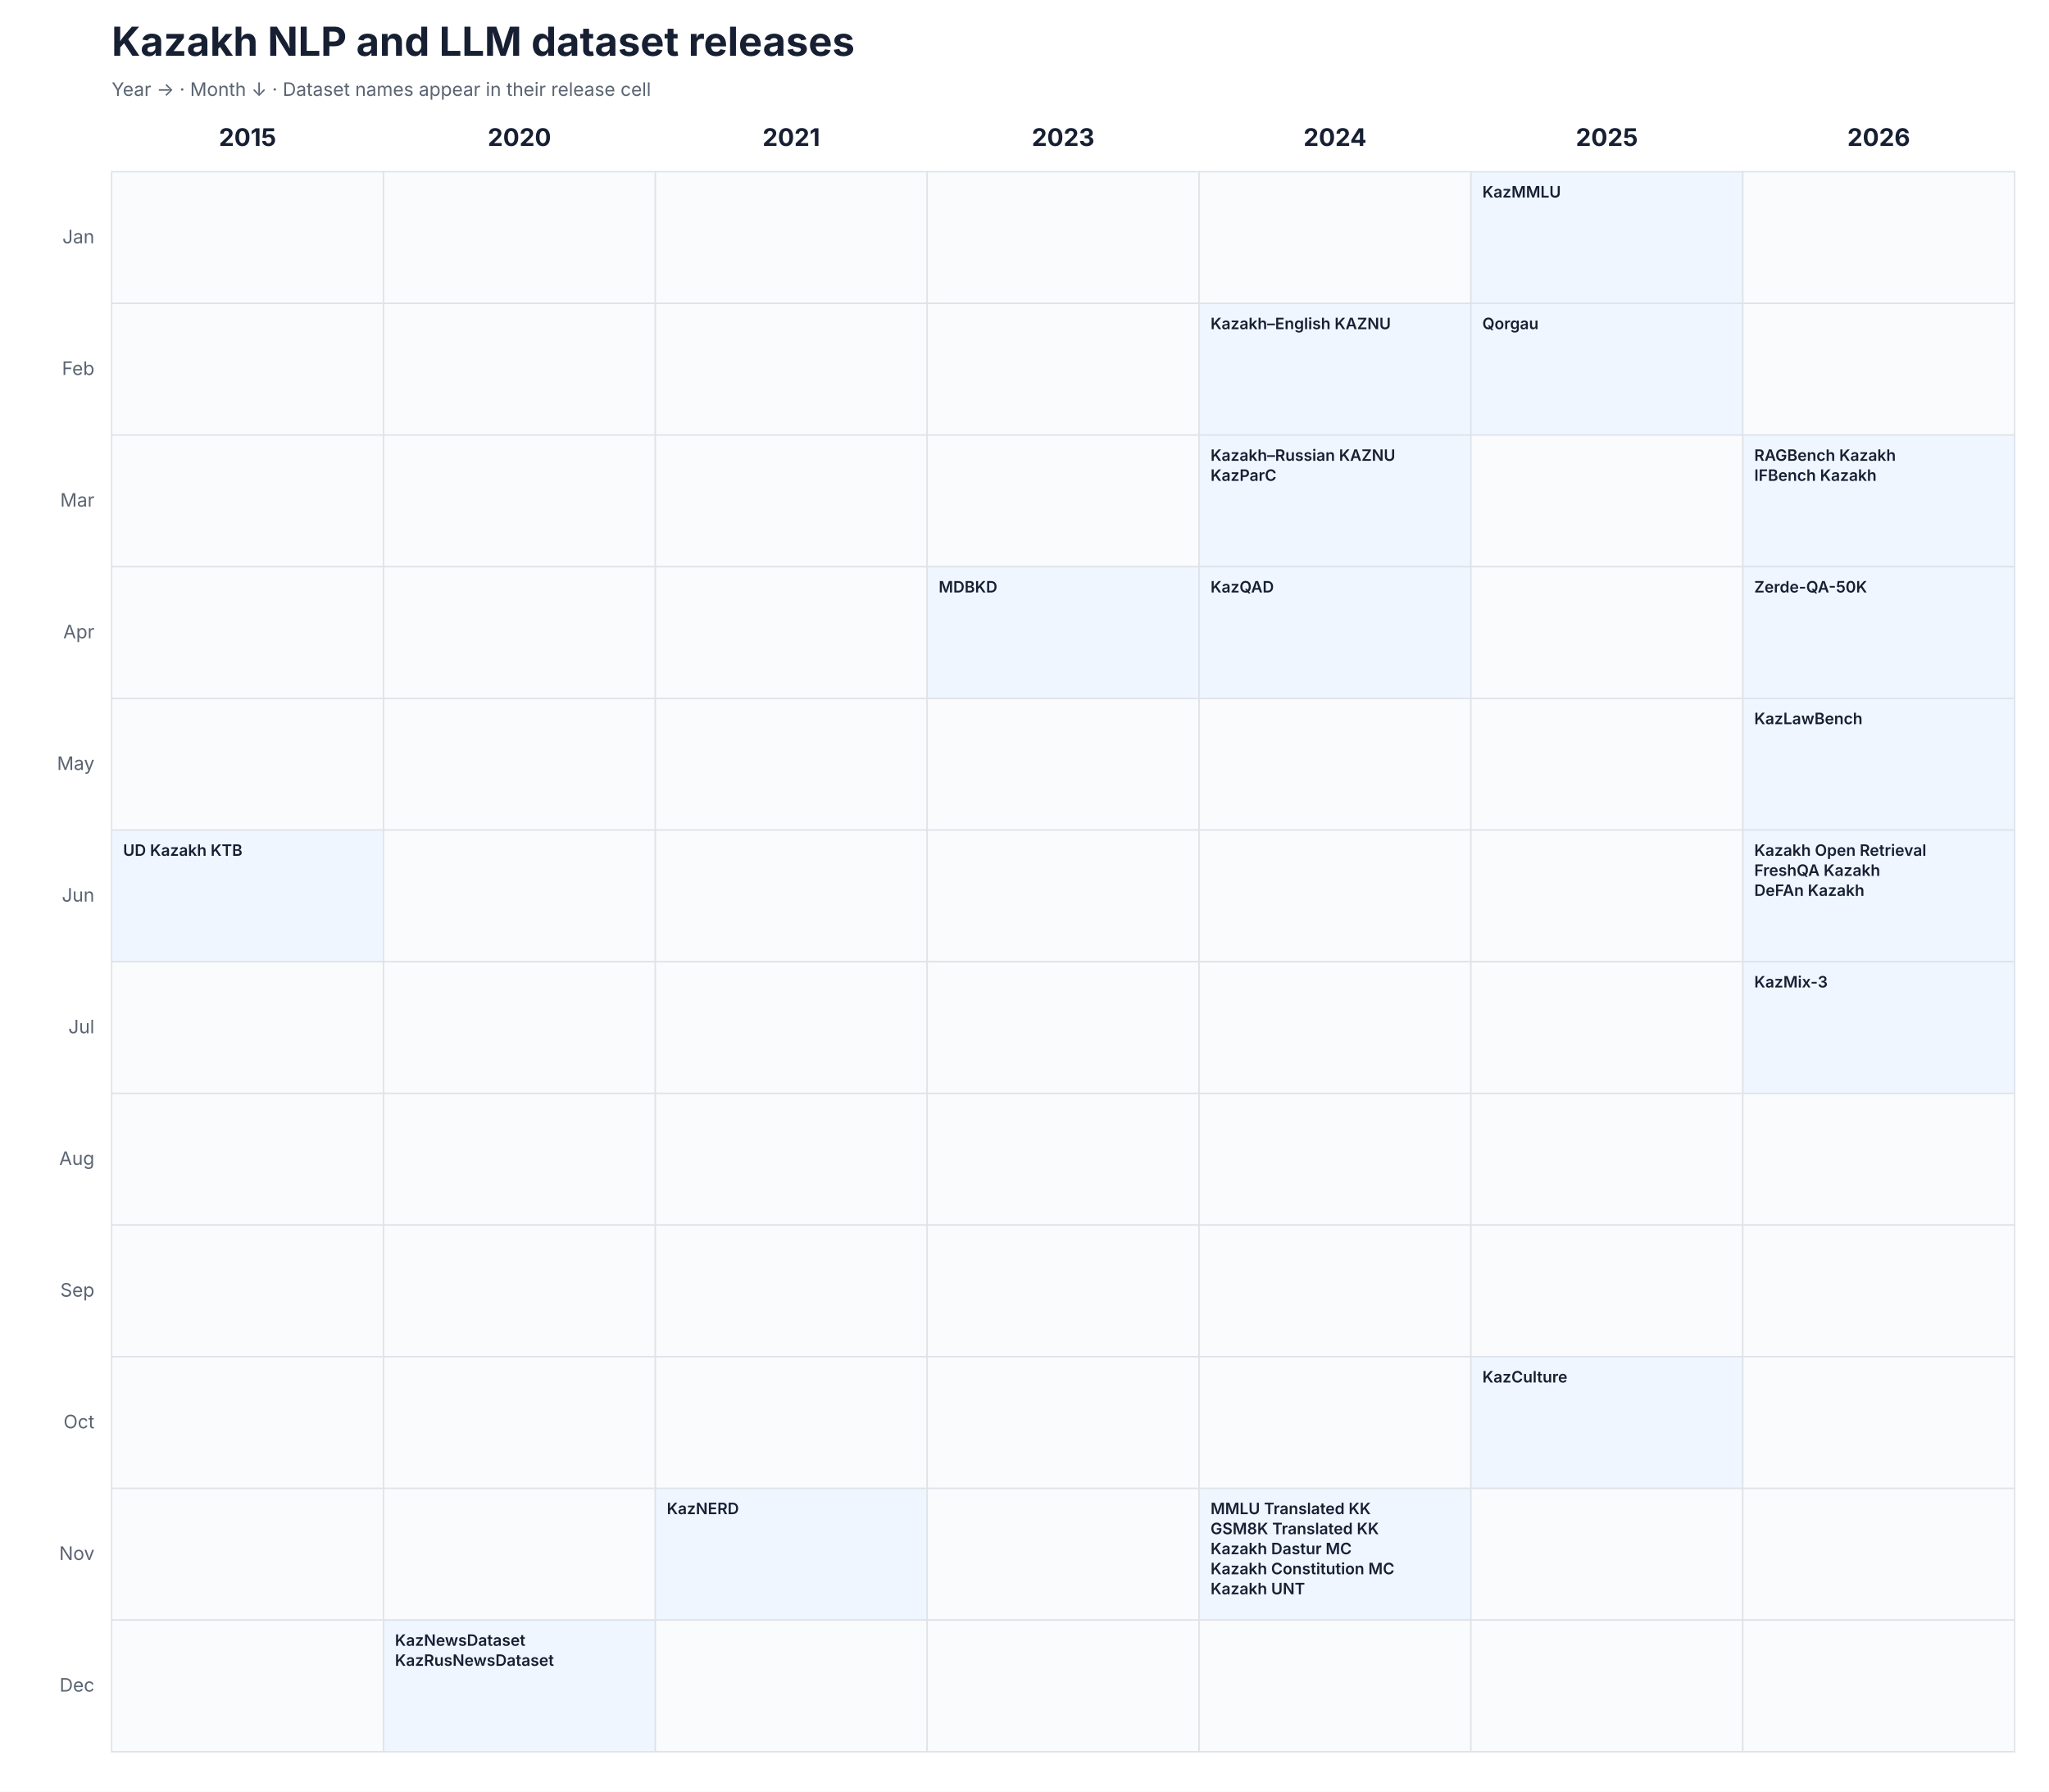
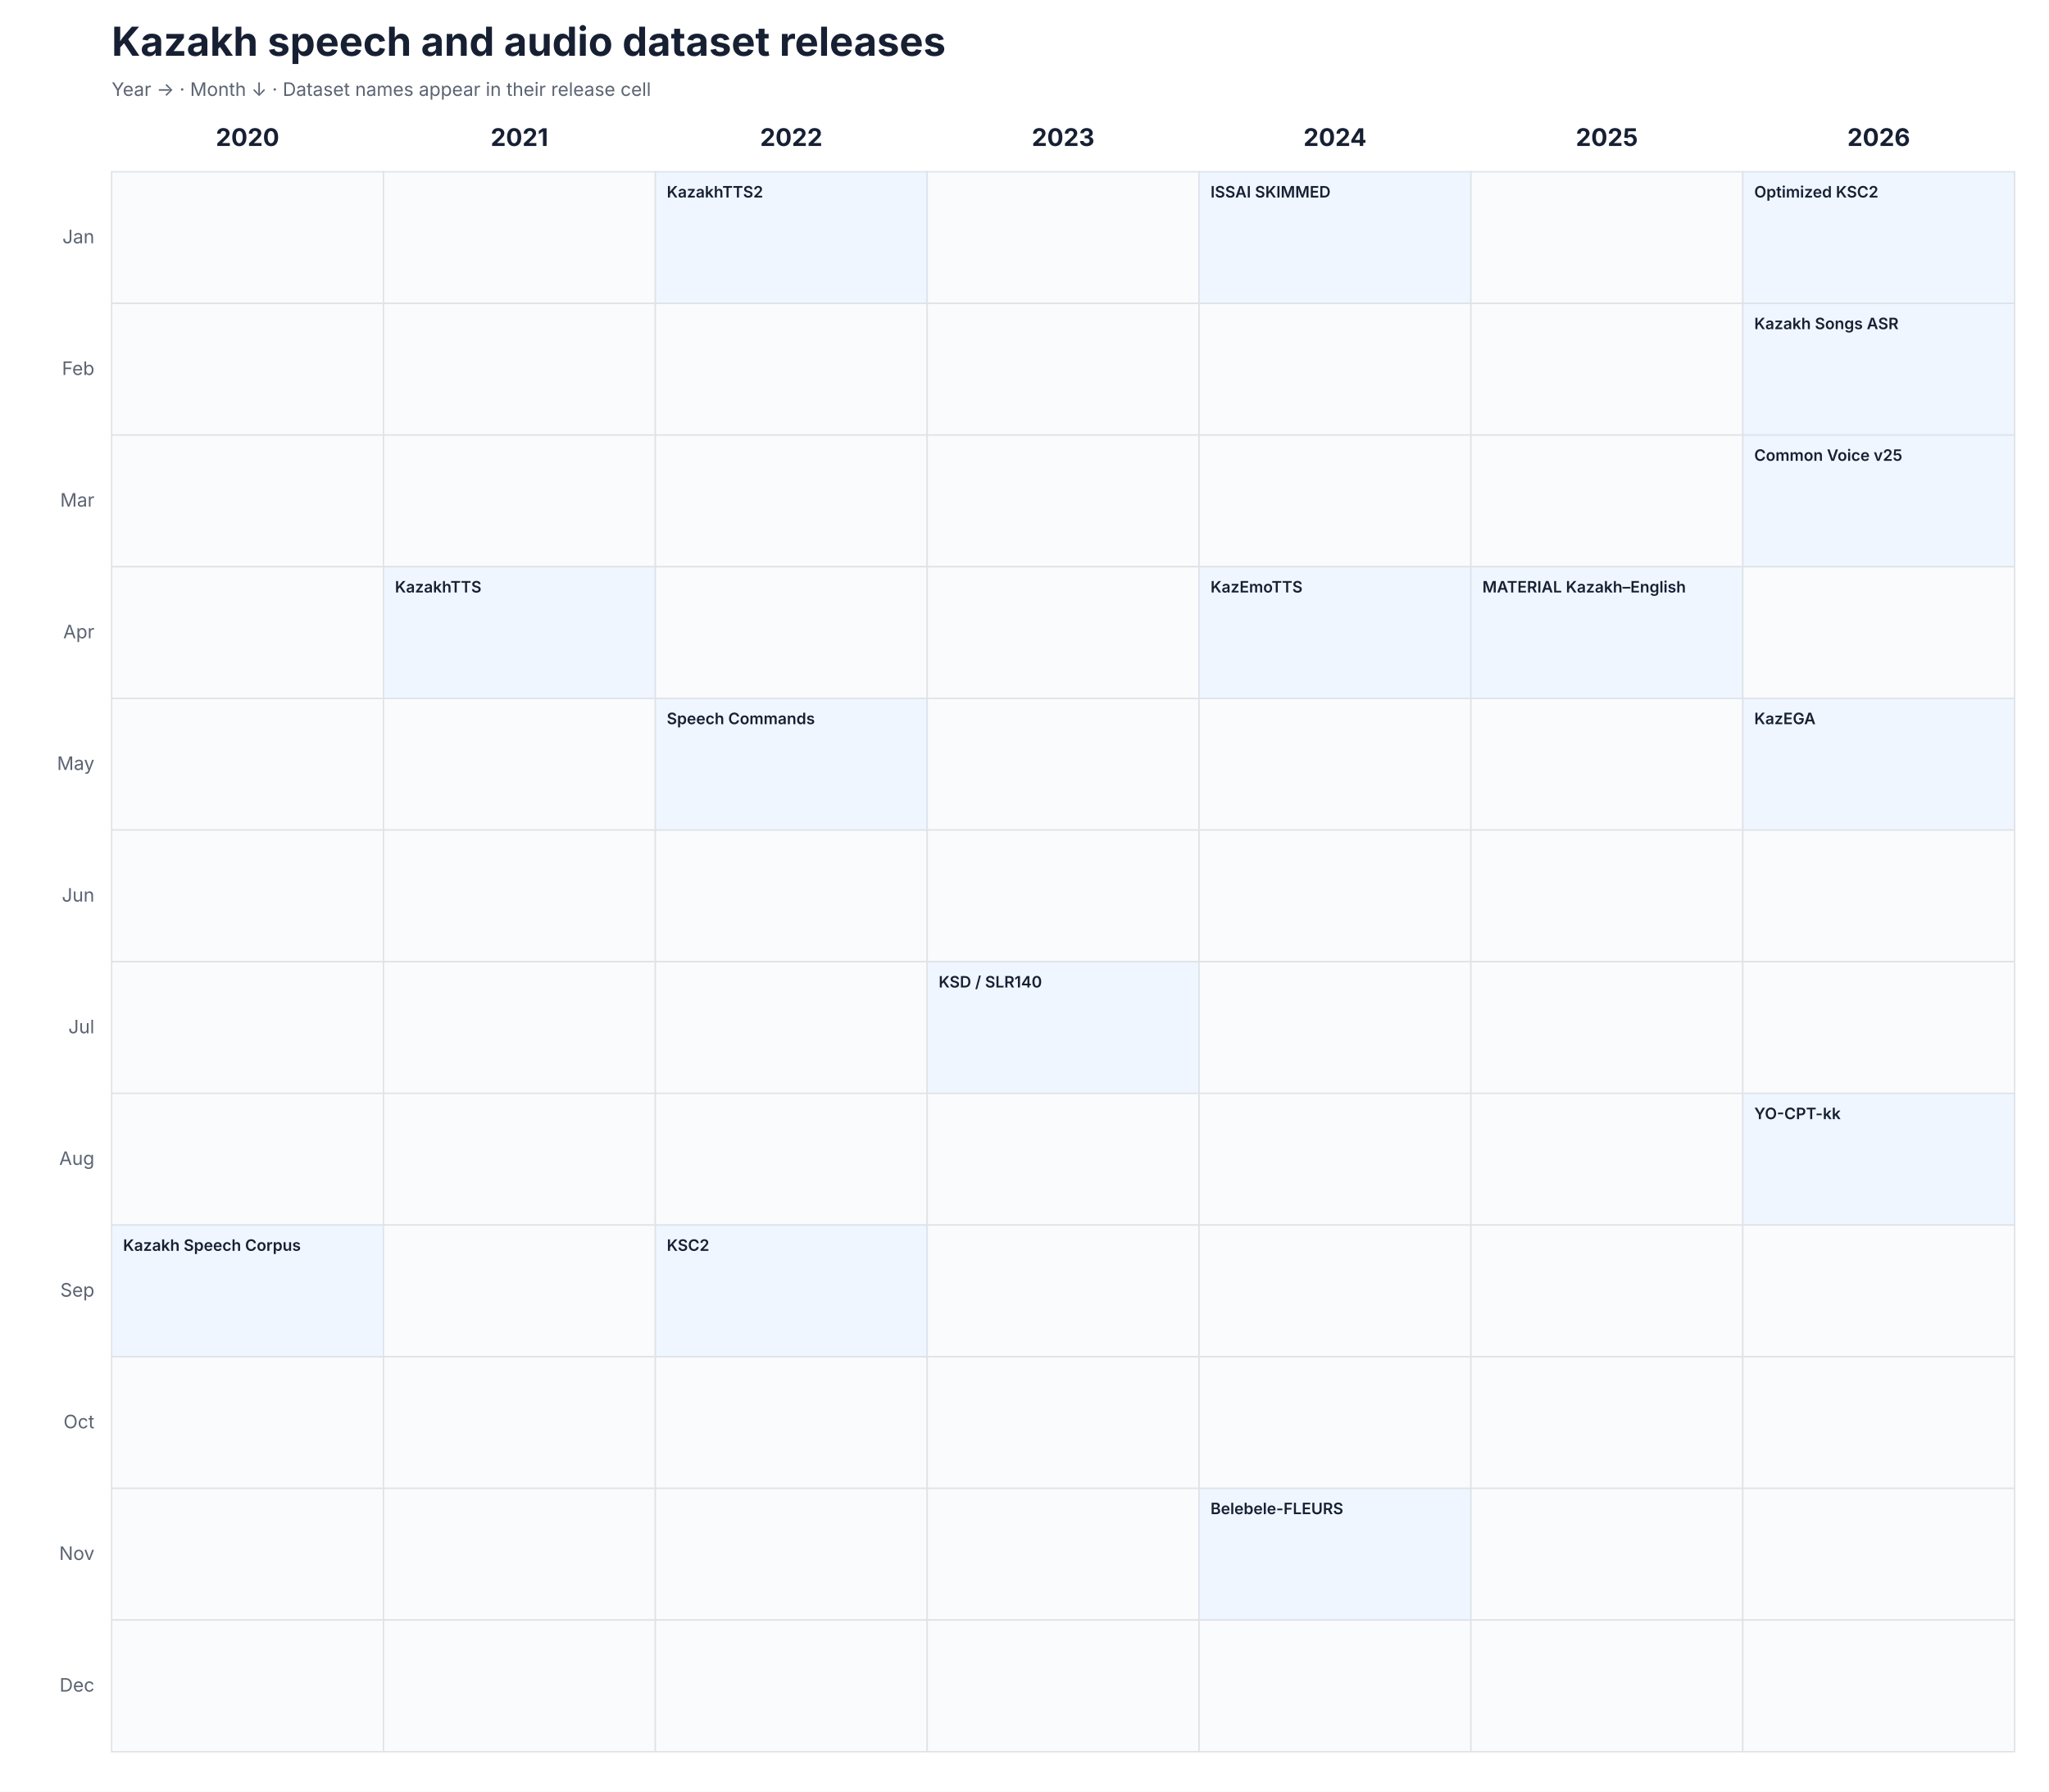
<svg xmlns="http://www.w3.org/2000/svg" width="1432" height="1252" viewBox="0 0 1432 1252">
  <rect width="100%" height="100%" fill="#fff" />
  <style>text{font-family:Inter,Segoe UI,Arial,sans-serif;fill:#172033}.title{font-size:28px;font-weight:700}.year{font-size:17px;font-weight:700}.month{font-size:13px;fill:#5b6472}.name{font-size:11px;font-weight:600}.cell{stroke:#dfe3e8;stroke-width:1}.filled{fill:#eff6ff}.empty{fill:#fafbfc}</style>
-   <text x="78" y="39" class="title">Kazakh NLP and LLM dataset releases</text>
+   <text x="78" y="39" class="title">Kazakh speech and audio dataset releases</text>
  <text x="78" y="67" class="month">Year → · Month ↓ · Dataset names appear in their release cell</text>
-   <text x="173.0" y="102" text-anchor="middle" class="year">2015</text>
+   <text x="173.0" y="102" text-anchor="middle" class="year">2020</text>
  <rect x="78" y="120" width="190" height="92" class="cell empty" />
  <rect x="78" y="212" width="190" height="92" class="cell empty" />
  <rect x="78" y="304" width="190" height="92" class="cell empty" />
  <rect x="78" y="396" width="190" height="92" class="cell empty" />
  <rect x="78" y="488" width="190" height="92" class="cell empty" />
-   <rect x="78" y="580" width="190" height="92" class="cell filled" />
-   <text x="86" y="598" class="name">UD Kazakh KTB</text>
+   <rect x="78" y="580" width="190" height="92" class="cell empty" />
  <rect x="78" y="672" width="190" height="92" class="cell empty" />
  <rect x="78" y="764" width="190" height="92" class="cell empty" />
-   <rect x="78" y="856" width="190" height="92" class="cell empty" />
+   <rect x="78" y="856" width="190" height="92" class="cell filled" />
+   <text x="86" y="874" class="name">Kazakh Speech Corpus</text>
  <rect x="78" y="948" width="190" height="92" class="cell empty" />
  <rect x="78" y="1040" width="190" height="92" class="cell empty" />
  <rect x="78" y="1132" width="190" height="92" class="cell empty" />
-   <text x="363.0" y="102" text-anchor="middle" class="year">2020</text>
+   <text x="363.0" y="102" text-anchor="middle" class="year">2021</text>
  <rect x="268" y="120" width="190" height="92" class="cell empty" />
  <rect x="268" y="212" width="190" height="92" class="cell empty" />
  <rect x="268" y="304" width="190" height="92" class="cell empty" />
-   <rect x="268" y="396" width="190" height="92" class="cell empty" />
+   <rect x="268" y="396" width="190" height="92" class="cell filled" />
+   <text x="276" y="414" class="name">KazakhTTS</text>
  <rect x="268" y="488" width="190" height="92" class="cell empty" />
  <rect x="268" y="580" width="190" height="92" class="cell empty" />
  <rect x="268" y="672" width="190" height="92" class="cell empty" />
  <rect x="268" y="764" width="190" height="92" class="cell empty" />
  <rect x="268" y="856" width="190" height="92" class="cell empty" />
  <rect x="268" y="948" width="190" height="92" class="cell empty" />
  <rect x="268" y="1040" width="190" height="92" class="cell empty" />
-   <rect x="268" y="1132" width="190" height="92" class="cell filled" />
-   <text x="276" y="1150" class="name">KazNewsDataset</text>
-   <text x="276" y="1164" class="name">KazRusNewsDataset</text>
-   <text x="553.0" y="102" text-anchor="middle" class="year">2021</text>
-   <rect x="458" y="120" width="190" height="92" class="cell empty" />
+   <rect x="268" y="1132" width="190" height="92" class="cell empty" />
+   <text x="553.0" y="102" text-anchor="middle" class="year">2022</text>
+   <rect x="458" y="120" width="190" height="92" class="cell filled" />
+   <text x="466" y="138" class="name">KazakhTTS2</text>
  <rect x="458" y="212" width="190" height="92" class="cell empty" />
  <rect x="458" y="304" width="190" height="92" class="cell empty" />
  <rect x="458" y="396" width="190" height="92" class="cell empty" />
-   <rect x="458" y="488" width="190" height="92" class="cell empty" />
+   <rect x="458" y="488" width="190" height="92" class="cell filled" />
+   <text x="466" y="506" class="name">Speech Commands</text>
  <rect x="458" y="580" width="190" height="92" class="cell empty" />
  <rect x="458" y="672" width="190" height="92" class="cell empty" />
  <rect x="458" y="764" width="190" height="92" class="cell empty" />
-   <rect x="458" y="856" width="190" height="92" class="cell empty" />
+   <rect x="458" y="856" width="190" height="92" class="cell filled" />
+   <text x="466" y="874" class="name">KSC2</text>
  <rect x="458" y="948" width="190" height="92" class="cell empty" />
-   <rect x="458" y="1040" width="190" height="92" class="cell filled" />
-   <text x="466" y="1058" class="name">KazNERD</text>
+   <rect x="458" y="1040" width="190" height="92" class="cell empty" />
  <rect x="458" y="1132" width="190" height="92" class="cell empty" />
  <text x="743.0" y="102" text-anchor="middle" class="year">2023</text>
  <rect x="648" y="120" width="190" height="92" class="cell empty" />
  <rect x="648" y="212" width="190" height="92" class="cell empty" />
  <rect x="648" y="304" width="190" height="92" class="cell empty" />
-   <rect x="648" y="396" width="190" height="92" class="cell filled" />
-   <text x="656" y="414" class="name">MDBKD</text>
+   <rect x="648" y="396" width="190" height="92" class="cell empty" />
  <rect x="648" y="488" width="190" height="92" class="cell empty" />
  <rect x="648" y="580" width="190" height="92" class="cell empty" />
-   <rect x="648" y="672" width="190" height="92" class="cell empty" />
+   <rect x="648" y="672" width="190" height="92" class="cell filled" />
+   <text x="656" y="690" class="name">KSD / SLR140</text>
  <rect x="648" y="764" width="190" height="92" class="cell empty" />
  <rect x="648" y="856" width="190" height="92" class="cell empty" />
  <rect x="648" y="948" width="190" height="92" class="cell empty" />
  <rect x="648" y="1040" width="190" height="92" class="cell empty" />
  <rect x="648" y="1132" width="190" height="92" class="cell empty" />
  <text x="933.0" y="102" text-anchor="middle" class="year">2024</text>
-   <rect x="838" y="120" width="190" height="92" class="cell empty" />
-   <rect x="838" y="212" width="190" height="92" class="cell filled" />
-   <text x="846" y="230" class="name">Kazakh–English KAZNU</text>
-   <rect x="838" y="304" width="190" height="92" class="cell filled" />
-   <text x="846" y="322" class="name">Kazakh–Russian KAZNU</text>
-   <text x="846" y="336" class="name">KazParC</text>
+   <rect x="838" y="120" width="190" height="92" class="cell filled" />
+   <text x="846" y="138" class="name">ISSAI SKIMMED</text>
+   <rect x="838" y="212" width="190" height="92" class="cell empty" />
+   <rect x="838" y="304" width="190" height="92" class="cell empty" />
  <rect x="838" y="396" width="190" height="92" class="cell filled" />
-   <text x="846" y="414" class="name">KazQAD</text>
+   <text x="846" y="414" class="name">KazEmoTTS</text>
  <rect x="838" y="488" width="190" height="92" class="cell empty" />
  <rect x="838" y="580" width="190" height="92" class="cell empty" />
  <rect x="838" y="672" width="190" height="92" class="cell empty" />
  <rect x="838" y="764" width="190" height="92" class="cell empty" />
  <rect x="838" y="856" width="190" height="92" class="cell empty" />
  <rect x="838" y="948" width="190" height="92" class="cell empty" />
  <rect x="838" y="1040" width="190" height="92" class="cell filled" />
-   <text x="846" y="1058" class="name">MMLU Translated KK</text>
-   <text x="846" y="1072" class="name">GSM8K Translated KK</text>
-   <text x="846" y="1086" class="name">Kazakh Dastur MC</text>
-   <text x="846" y="1100" class="name">Kazakh Constitution MC</text>
-   <text x="846" y="1114" class="name">Kazakh UNT</text>
+   <text x="846" y="1058" class="name">Belebele-FLEURS</text>
  <rect x="838" y="1132" width="190" height="92" class="cell empty" />
  <text x="1123.0" y="102" text-anchor="middle" class="year">2025</text>
-   <rect x="1028" y="120" width="190" height="92" class="cell filled" />
-   <text x="1036" y="138" class="name">KazMMLU</text>
-   <rect x="1028" y="212" width="190" height="92" class="cell filled" />
-   <text x="1036" y="230" class="name">Qorgau</text>
+   <rect x="1028" y="120" width="190" height="92" class="cell empty" />
+   <rect x="1028" y="212" width="190" height="92" class="cell empty" />
  <rect x="1028" y="304" width="190" height="92" class="cell empty" />
-   <rect x="1028" y="396" width="190" height="92" class="cell empty" />
+   <rect x="1028" y="396" width="190" height="92" class="cell filled" />
+   <text x="1036" y="414" class="name">MATERIAL Kazakh–English</text>
  <rect x="1028" y="488" width="190" height="92" class="cell empty" />
  <rect x="1028" y="580" width="190" height="92" class="cell empty" />
  <rect x="1028" y="672" width="190" height="92" class="cell empty" />
  <rect x="1028" y="764" width="190" height="92" class="cell empty" />
  <rect x="1028" y="856" width="190" height="92" class="cell empty" />
-   <rect x="1028" y="948" width="190" height="92" class="cell filled" />
-   <text x="1036" y="966" class="name">KazCulture</text>
+   <rect x="1028" y="948" width="190" height="92" class="cell empty" />
  <rect x="1028" y="1040" width="190" height="92" class="cell empty" />
  <rect x="1028" y="1132" width="190" height="92" class="cell empty" />
  <text x="1313.0" y="102" text-anchor="middle" class="year">2026</text>
-   <rect x="1218" y="120" width="190" height="92" class="cell empty" />
-   <rect x="1218" y="212" width="190" height="92" class="cell empty" />
+   <rect x="1218" y="120" width="190" height="92" class="cell filled" />
+   <text x="1226" y="138" class="name">Optimized KSC2</text>
+   <rect x="1218" y="212" width="190" height="92" class="cell filled" />
+   <text x="1226" y="230" class="name">Kazakh Songs ASR</text>
  <rect x="1218" y="304" width="190" height="92" class="cell filled" />
-   <text x="1226" y="322" class="name">RAGBench Kazakh</text>
-   <text x="1226" y="336" class="name">IFBench Kazakh</text>
-   <rect x="1218" y="396" width="190" height="92" class="cell filled" />
-   <text x="1226" y="414" class="name">Zerde-QA-50K</text>
+   <text x="1226" y="322" class="name">Common Voice v25</text>
+   <rect x="1218" y="396" width="190" height="92" class="cell empty" />
  <rect x="1218" y="488" width="190" height="92" class="cell filled" />
-   <text x="1226" y="506" class="name">KazLawBench</text>
-   <rect x="1218" y="580" width="190" height="92" class="cell filled" />
-   <text x="1226" y="598" class="name">Kazakh Open Retrieval</text>
-   <text x="1226" y="612" class="name">FreshQA Kazakh</text>
-   <text x="1226" y="626" class="name">DeFAn Kazakh</text>
-   <rect x="1218" y="672" width="190" height="92" class="cell filled" />
-   <text x="1226" y="690" class="name">KazMix-3</text>
-   <rect x="1218" y="764" width="190" height="92" class="cell empty" />
+   <text x="1226" y="506" class="name">KazEGA</text>
+   <rect x="1218" y="580" width="190" height="92" class="cell empty" />
+   <rect x="1218" y="672" width="190" height="92" class="cell empty" />
+   <rect x="1218" y="764" width="190" height="92" class="cell filled" />
+   <text x="1226" y="782" class="name">YO-CPT-kk</text>
  <rect x="1218" y="856" width="190" height="92" class="cell empty" />
  <rect x="1218" y="948" width="190" height="92" class="cell empty" />
  <rect x="1218" y="1040" width="190" height="92" class="cell empty" />
  <rect x="1218" y="1132" width="190" height="92" class="cell empty" />
  <text x="66" y="170.0" text-anchor="end" class="month">Jan</text>
  <text x="66" y="262.0" text-anchor="end" class="month">Feb</text>
  <text x="66" y="354.0" text-anchor="end" class="month">Mar</text>
  <text x="66" y="446.0" text-anchor="end" class="month">Apr</text>
  <text x="66" y="538.0" text-anchor="end" class="month">May</text>
  <text x="66" y="630.0" text-anchor="end" class="month">Jun</text>
  <text x="66" y="722.0" text-anchor="end" class="month">Jul</text>
  <text x="66" y="814.0" text-anchor="end" class="month">Aug</text>
  <text x="66" y="906.0" text-anchor="end" class="month">Sep</text>
  <text x="66" y="998.0" text-anchor="end" class="month">Oct</text>
  <text x="66" y="1090.0" text-anchor="end" class="month">Nov</text>
  <text x="66" y="1182.0" text-anchor="end" class="month">Dec</text>
</svg>
